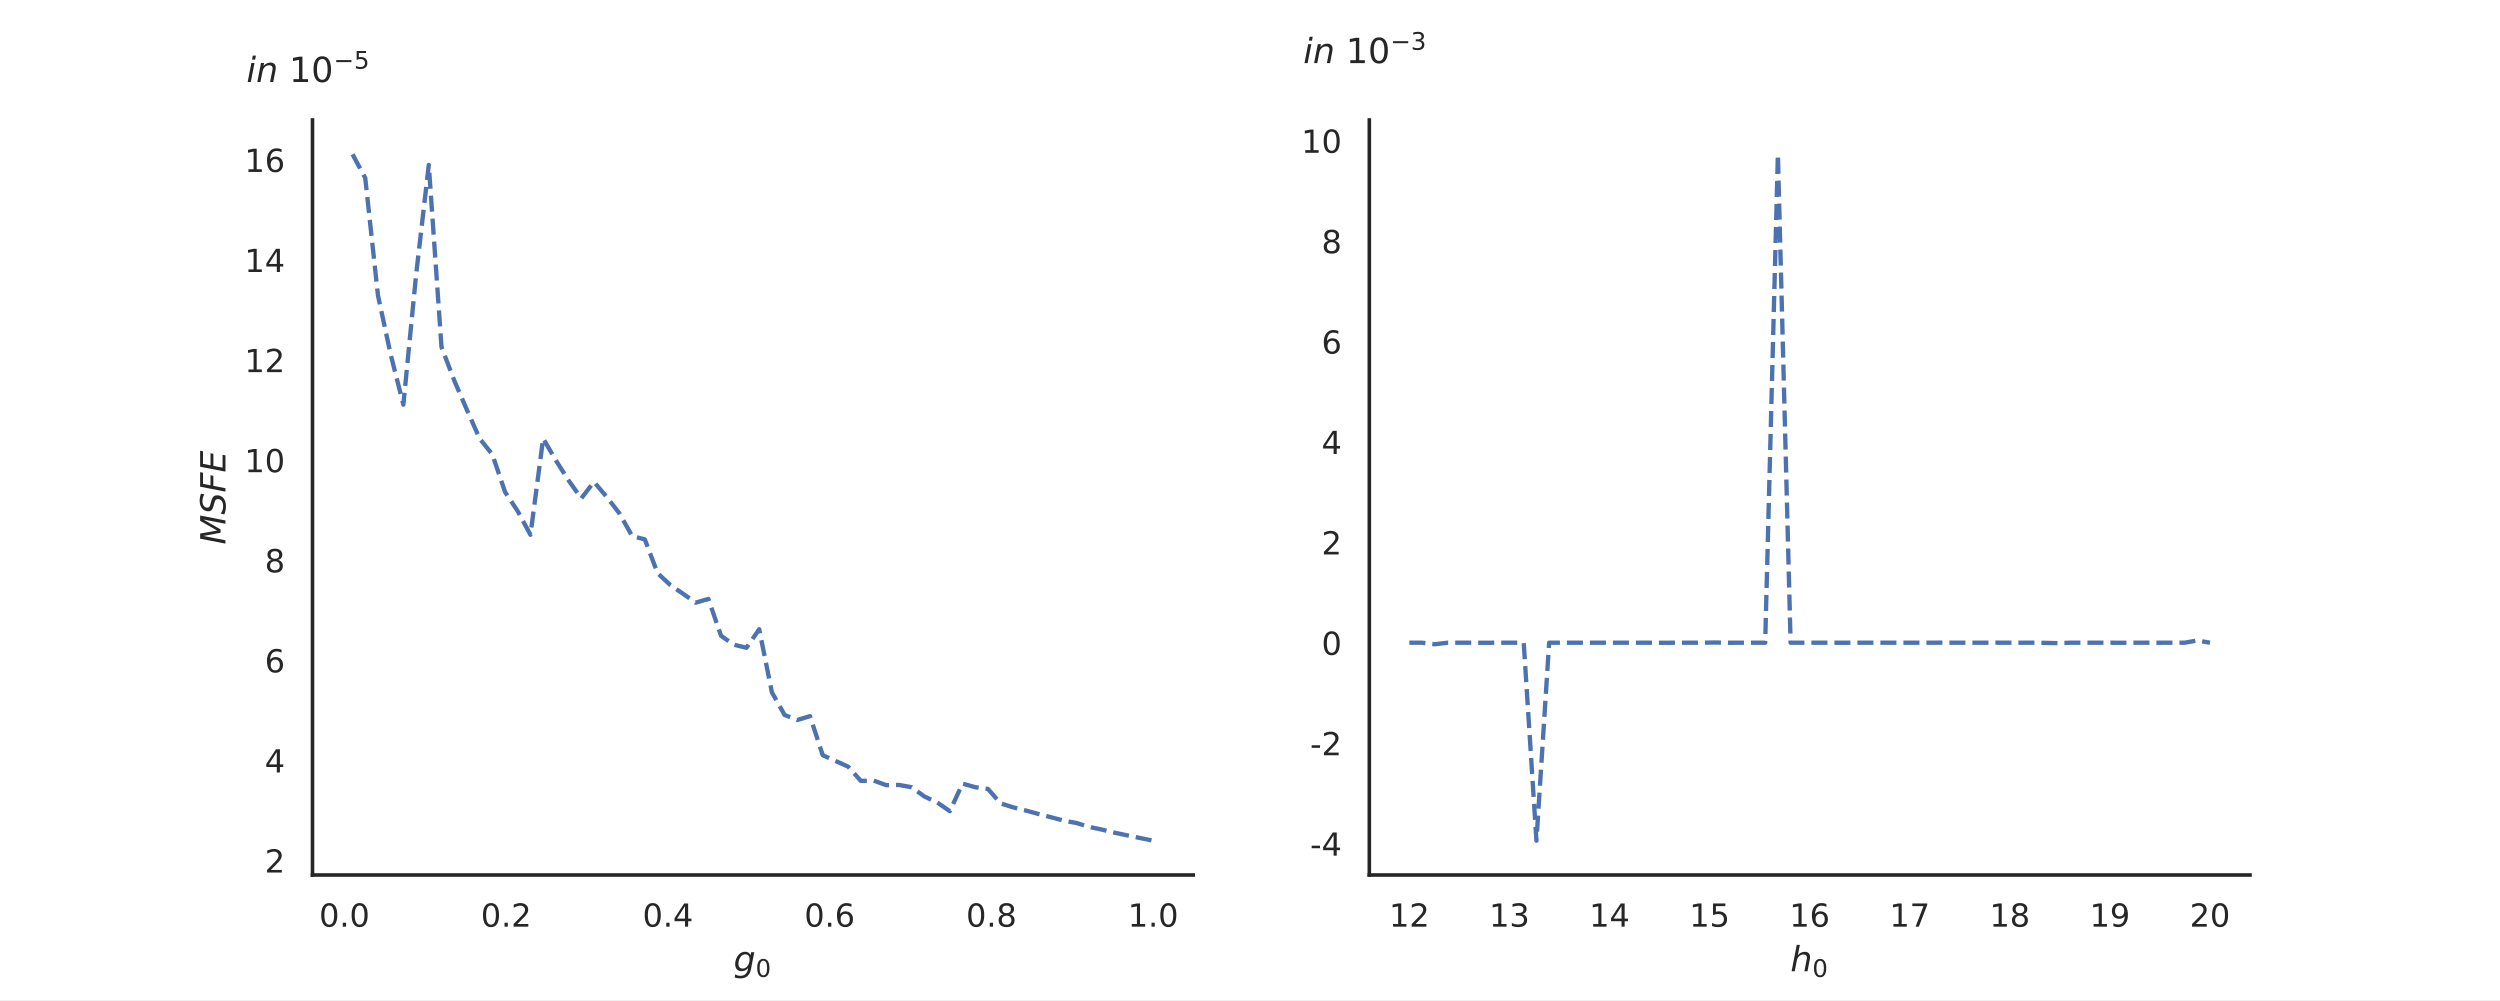
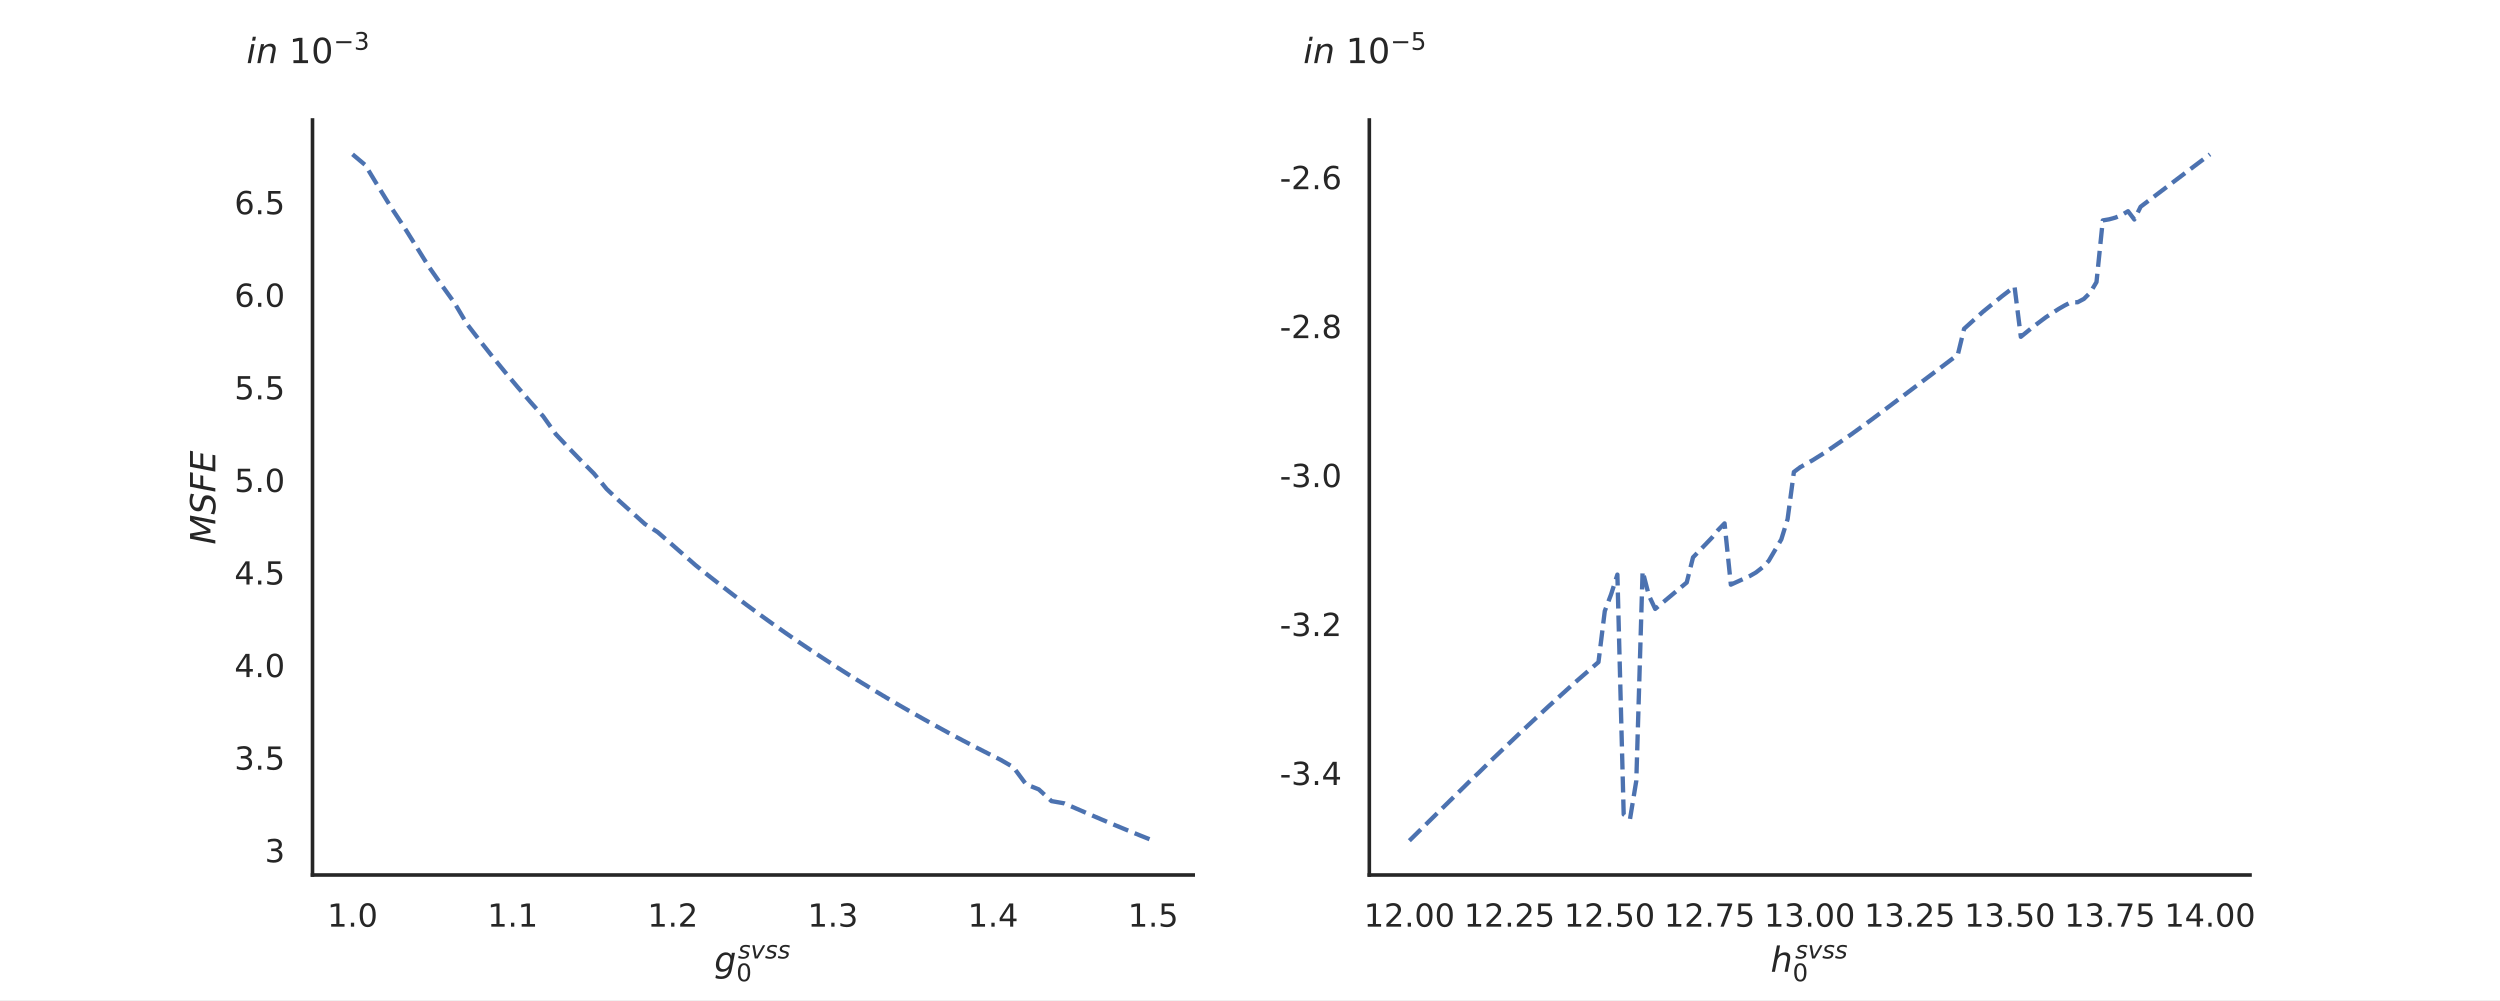
<svg xmlns="http://www.w3.org/2000/svg" xmlns:xlink="http://www.w3.org/1999/xlink" height="345.6pt" version="1.1" viewBox="0 0 864 345.6" width="864pt">
  <defs>
    <style type="text/css">
*{stroke-linecap:butt;stroke-linejoin:round;}
  </style>
  </defs>
  <g id="figure_1">
    <g id="patch_1">
      <path d="M 0 345.6  L 864 345.6  L 864 0  L 0 0  z " style="fill:#ffffff;" />
    </g>
    <g id="axes_1">
      <g id="patch_2">
        <path d="M 108 302.4  L 412.364 302.4  L 412.364 41.472  L 108 41.472  z " style="fill:#ffffff;" />
      </g>
      <g id="matplotlib.axis_1">
        <g id="xtick_1">
          <g id="text_1">
            <defs>
+               <path d="M 12.406 8.297  L 28.516 8.297  L 28.516 63.922  L 10.984 60.406  L 10.984 69.391  L 28.422 72.906  L 38.281 72.906  L 38.281 8.297  L 54.391 8.297  L 54.391 0  L 12.406 0  z " id="DejaVuSans-49" />
+               <path d="M 10.688 12.406  L 21 12.406  L 21 0  L 10.688 0  z " id="DejaVuSans-46" />
              <path d="M 31.781 66.406  Q 24.172 66.406 20.328 58.906  Q 16.5 51.422 16.5 36.375  Q 16.5 21.391 20.328 13.891  Q 24.172 6.391 31.781 6.391  Q 39.453 6.391 43.281 13.891  Q 47.125 21.391 47.125 36.375  Q 47.125 51.422 43.281 58.906  Q 39.453 66.406 31.781 66.406  z M 31.781 74.219  Q 44.047 74.219 50.516 64.516  Q 56.984 54.828 56.984 36.375  Q 56.984 17.969 50.516 8.266  Q 44.047 -1.422 31.781 -1.422  Q 19.531 -1.422 13.062 8.266  Q 6.594 17.969 6.594 36.375  Q 6.594 54.828 13.062 64.516  Q 19.531 74.219 31.781 74.219  z " id="DejaVuSans-48" />
-               <path d="M 10.688 12.406  L 21 12.406  L 21 0  L 10.688 0  z " id="DejaVuSans-46" />
-             </defs>
-             <g style="fill:#262626;" transform="translate(110.2931 320.2583)scale(0.11 -0.11)">
-               <use xlink:href="#DejaVuSans-48" />
+             </defs>
+             <g style="fill:#262626;" transform="translate(113.088 320.2583)scale(0.11 -0.11)">
+               <use xlink:href="#DejaVuSans-49" />
              <use x="63.623" xlink:href="#DejaVuSans-46" />
              <use x="95.41" xlink:href="#DejaVuSans-48" />
            </g>
          </g>
        </g>
        <g id="xtick_2">
          <g id="text_2">
-             <defs>
-               <path d="M 19.188 8.297  L 53.609 8.297  L 53.609 0  L 7.328 0  L 7.328 8.297  Q 12.938 14.109 22.625 23.891  Q 32.328 33.688 34.812 36.531  Q 39.547 41.844 41.422 45.531  Q 43.312 49.219 43.312 52.781  Q 43.312 58.594 39.234 62.25  Q 35.156 65.922 28.609 65.922  Q 23.969 65.922 18.812 64.312  Q 13.672 62.703 7.812 59.422  L 7.812 69.391  Q 13.766 71.781 18.938 73  Q 24.125 74.219 28.422 74.219  Q 39.75 74.219 46.484 68.547  Q 53.219 62.891 53.219 53.422  Q 53.219 48.922 51.531 44.891  Q 49.859 40.875 45.406 35.406  Q 44.188 33.984 37.641 27.219  Q 31.109 20.453 19.188 8.297  z " id="DejaVuSans-50" />
-             </defs>
-             <g style="fill:#262626;" transform="translate(166.1909 320.2583)scale(0.11 -0.11)">
-               <use xlink:href="#DejaVuSans-48" />
-               <use x="63.623" xlink:href="#DejaVuSans-46" />
-               <use x="95.41" xlink:href="#DejaVuSans-50" />
+             <g style="fill:#262626;" transform="translate(168.4268 320.2583)scale(0.11 -0.11)">
+               <use xlink:href="#DejaVuSans-49" />
+               <use x="63.623" xlink:href="#DejaVuSans-46" />
+               <use x="95.41" xlink:href="#DejaVuSans-49" />
            </g>
          </g>
        </g>
        <g id="xtick_3">
          <g id="text_3">
            <defs>
-               <path d="M 37.797 64.312  L 12.891 25.391  L 37.797 25.391  z M 35.203 72.906  L 47.609 72.906  L 47.609 25.391  L 58.016 25.391  L 58.016 17.188  L 47.609 17.188  L 47.609 0  L 37.797 0  L 37.797 17.188  L 4.891 17.188  L 4.891 26.703  z " id="DejaVuSans-52" />
-             </defs>
-             <g style="fill:#262626;" transform="translate(222.0887 320.2583)scale(0.11 -0.11)">
-               <use xlink:href="#DejaVuSans-48" />
-               <use x="63.623" xlink:href="#DejaVuSans-46" />
-               <use x="95.41" xlink:href="#DejaVuSans-52" />
+               <path d="M 19.188 8.297  L 53.609 8.297  L 53.609 0  L 7.328 0  L 7.328 8.297  Q 12.938 14.109 22.625 23.891  Q 32.328 33.688 34.812 36.531  Q 39.547 41.844 41.422 45.531  Q 43.312 49.219 43.312 52.781  Q 43.312 58.594 39.234 62.25  Q 35.156 65.922 28.609 65.922  Q 23.969 65.922 18.812 64.312  Q 13.672 62.703 7.812 59.422  L 7.812 69.391  Q 13.766 71.781 18.938 73  Q 24.125 74.219 28.422 74.219  Q 39.75 74.219 46.484 68.547  Q 53.219 62.891 53.219 53.422  Q 53.219 48.922 51.531 44.891  Q 49.859 40.875 45.406 35.406  Q 44.188 33.984 37.641 27.219  Q 31.109 20.453 19.188 8.297  z " id="DejaVuSans-50" />
+             </defs>
+             <g style="fill:#262626;" transform="translate(223.7657 320.2583)scale(0.11 -0.11)">
+               <use xlink:href="#DejaVuSans-49" />
+               <use x="63.623" xlink:href="#DejaVuSans-46" />
+               <use x="95.41" xlink:href="#DejaVuSans-50" />
            </g>
          </g>
        </g>
        <g id="xtick_4">
          <g id="text_4">
            <defs>
-               <path d="M 33.016 40.375  Q 26.375 40.375 22.484 35.828  Q 18.609 31.297 18.609 23.391  Q 18.609 15.531 22.484 10.953  Q 26.375 6.391 33.016 6.391  Q 39.656 6.391 43.531 10.953  Q 47.406 15.531 47.406 23.391  Q 47.406 31.297 43.531 35.828  Q 39.656 40.375 33.016 40.375  z M 52.594 71.297  L 52.594 62.312  Q 48.875 64.062 45.094 64.984  Q 41.312 65.922 37.594 65.922  Q 27.828 65.922 22.672 59.328  Q 17.531 52.734 16.797 39.406  Q 19.672 43.656 24.016 45.922  Q 28.375 48.188 33.594 48.188  Q 44.578 48.188 50.953 41.516  Q 57.328 34.859 57.328 23.391  Q 57.328 12.156 50.688 5.359  Q 44.047 -1.422 33.016 -1.422  Q 20.359 -1.422 13.672 8.266  Q 6.984 17.969 6.984 36.375  Q 6.984 53.656 15.188 63.938  Q 23.391 74.219 37.203 74.219  Q 40.922 74.219 44.703 73.484  Q 48.484 72.75 52.594 71.297  z " id="DejaVuSans-54" />
-             </defs>
-             <g style="fill:#262626;" transform="translate(277.9866 320.2583)scale(0.11 -0.11)">
-               <use xlink:href="#DejaVuSans-48" />
-               <use x="63.623" xlink:href="#DejaVuSans-46" />
-               <use x="95.41" xlink:href="#DejaVuSans-54" />
+               <path d="M 40.578 39.312  Q 47.656 37.797 51.625 33  Q 55.609 28.219 55.609 21.188  Q 55.609 10.406 48.188 4.484  Q 40.766 -1.422 27.094 -1.422  Q 22.516 -1.422 17.656 -0.516  Q 12.797 0.391 7.625 2.203  L 7.625 11.719  Q 11.719 9.328 16.594 8.109  Q 21.484 6.891 26.812 6.891  Q 36.078 6.891 40.938 10.547  Q 45.797 14.203 45.797 21.188  Q 45.797 27.641 41.281 31.266  Q 36.766 34.906 28.719 34.906  L 20.219 34.906  L 20.219 43.016  L 29.109 43.016  Q 36.375 43.016 40.234 45.922  Q 44.094 48.828 44.094 54.297  Q 44.094 59.906 40.109 62.906  Q 36.141 65.922 28.719 65.922  Q 24.656 65.922 20.016 65.031  Q 15.375 64.156 9.812 62.312  L 9.812 71.094  Q 15.438 72.656 20.344 73.438  Q 25.25 74.219 29.594 74.219  Q 40.828 74.219 47.359 69.109  Q 53.906 64.016 53.906 55.328  Q 53.906 49.266 50.438 45.094  Q 46.969 40.922 40.578 39.312  z " id="DejaVuSans-51" />
+             </defs>
+             <g style="fill:#262626;" transform="translate(279.1045 320.2583)scale(0.11 -0.11)">
+               <use xlink:href="#DejaVuSans-49" />
+               <use x="63.623" xlink:href="#DejaVuSans-46" />
+               <use x="95.41" xlink:href="#DejaVuSans-51" />
            </g>
          </g>
        </g>
        <g id="xtick_5">
          <g id="text_5">
            <defs>
-               <path d="M 31.781 34.625  Q 24.75 34.625 20.719 30.859  Q 16.703 27.094 16.703 20.516  Q 16.703 13.922 20.719 10.156  Q 24.75 6.391 31.781 6.391  Q 38.812 6.391 42.859 10.172  Q 46.922 13.969 46.922 20.516  Q 46.922 27.094 42.891 30.859  Q 38.875 34.625 31.781 34.625  z M 21.922 38.812  Q 15.578 40.375 12.031 44.719  Q 8.5 49.078 8.5 55.328  Q 8.5 64.062 14.719 69.141  Q 20.953 74.219 31.781 74.219  Q 42.672 74.219 48.875 69.141  Q 55.078 64.062 55.078 55.328  Q 55.078 49.078 51.531 44.719  Q 48 40.375 41.703 38.812  Q 48.828 37.156 52.797 32.312  Q 56.781 27.484 56.781 20.516  Q 56.781 9.906 50.312 4.234  Q 43.844 -1.422 31.781 -1.422  Q 19.734 -1.422 13.25 4.234  Q 6.781 9.906 6.781 20.516  Q 6.781 27.484 10.781 32.312  Q 14.797 37.156 21.922 38.812  z M 18.312 54.391  Q 18.312 48.734 21.844 45.562  Q 25.391 42.391 31.781 42.391  Q 38.141 42.391 41.719 45.562  Q 45.312 48.734 45.312 54.391  Q 45.312 60.062 41.719 63.234  Q 38.141 66.406 31.781 66.406  Q 25.391 66.406 21.844 63.234  Q 18.312 60.062 18.312 54.391  z " id="DejaVuSans-56" />
-             </defs>
-             <g style="fill:#262626;" transform="translate(333.8844 320.2583)scale(0.11 -0.11)">
-               <use xlink:href="#DejaVuSans-48" />
-               <use x="63.623" xlink:href="#DejaVuSans-46" />
-               <use x="95.41" xlink:href="#DejaVuSans-56" />
+               <path d="M 37.797 64.312  L 12.891 25.391  L 37.797 25.391  z M 35.203 72.906  L 47.609 72.906  L 47.609 25.391  L 58.016 25.391  L 58.016 17.188  L 47.609 17.188  L 47.609 0  L 37.797 0  L 37.797 17.188  L 4.891 17.188  L 4.891 26.703  z " id="DejaVuSans-52" />
+             </defs>
+             <g style="fill:#262626;" transform="translate(334.4434 320.2583)scale(0.11 -0.11)">
+               <use xlink:href="#DejaVuSans-49" />
+               <use x="63.623" xlink:href="#DejaVuSans-46" />
+               <use x="95.41" xlink:href="#DejaVuSans-52" />
            </g>
          </g>
        </g>
        <g id="xtick_6">
          <g id="text_6">
            <defs>
-               <path d="M 12.406 8.297  L 28.516 8.297  L 28.516 63.922  L 10.984 60.406  L 10.984 69.391  L 28.422 72.906  L 38.281 72.906  L 38.281 8.297  L 54.391 8.297  L 54.391 0  L 12.406 0  z " id="DejaVuSans-49" />
+               <path d="M 10.797 72.906  L 49.516 72.906  L 49.516 64.594  L 19.828 64.594  L 19.828 46.734  Q 21.969 47.469 24.109 47.828  Q 26.266 48.188 28.422 48.188  Q 40.625 48.188 47.75 41.5  Q 54.891 34.812 54.891 23.391  Q 54.891 11.625 47.562 5.094  Q 40.234 -1.422 26.906 -1.422  Q 22.312 -1.422 17.547 -0.641  Q 12.797 0.141 7.719 1.703  L 7.719 11.625  Q 12.109 9.234 16.797 8.062  Q 21.484 6.891 26.703 6.891  Q 35.156 6.891 40.078 11.328  Q 45.016 15.766 45.016 23.391  Q 45.016 31 40.078 35.438  Q 35.156 39.891 26.703 39.891  Q 22.75 39.891 18.812 39.016  Q 14.891 38.141 10.797 36.281  z " id="DejaVuSans-53" />
            </defs>
            <g style="fill:#262626;" transform="translate(389.7822 320.2583)scale(0.11 -0.11)">
              <use xlink:href="#DejaVuSans-49" />
              <use x="63.623" xlink:href="#DejaVuSans-46" />
-               <use x="95.41" xlink:href="#DejaVuSans-48" />
+               <use x="95.41" xlink:href="#DejaVuSans-53" />
            </g>
          </g>
        </g>
        <g id="text_7">
          <defs>
            <path d="M 59.625 54.688  L 50.297 6.781  Q 47.609 -7.125 40.016 -13.953  Q 32.422 -20.797 19.578 -20.797  Q 14.844 -20.797 10.781 -20.094  Q 6.734 -19.391 3.219 -17.922  L 4.891 -9.188  Q 8.203 -11.328 11.906 -12.344  Q 15.625 -13.375 19.828 -13.375  Q 28.375 -13.375 33.859 -8.703  Q 39.359 -4.047 41.109 4.688  L 41.891 8.797  Q 38.141 4.5 33.156 2.25  Q 28.172 0 22.406 0  Q 14.109 0 9.344 5.484  Q 4.594 10.984 4.594 20.609  Q 4.594 28.172 7.469 35.422  Q 10.359 42.672 15.578 48.297  Q 19.047 52 23.656 54  Q 28.266 56 33.297 56  Q 38.812 56 42.906 53.438  Q 47.016 50.875 49.031 46.188  L 50.594 54.688  z M 46.094 34.625  Q 46.094 41.266 42.969 44.875  Q 39.844 48.484 34.078 48.484  Q 30.516 48.484 27.297 47.062  Q 24.078 45.656 21.781 43.109  Q 18.062 38.922 15.984 33.234  Q 13.922 27.547 13.922 21.484  Q 13.922 14.75 17.062 11.125  Q 20.219 7.516 26.125 7.516  Q 34.672 7.516 40.375 15.25  Q 46.094 23 46.094 34.625  z " id="DejaVuSans-Oblique-103" />
+             <path d="M 50 53.078  L 48.297 44.578  Q 44.734 46.531 40.766 47.5  Q 36.812 48.484 32.625 48.484  Q 25.531 48.484 21.453 46.062  Q 17.391 43.656 17.391 39.5  Q 17.391 34.672 26.859 32.078  Q 27.594 31.891 27.938 31.781  L 30.812 30.906  Q 39.797 28.422 42.797 25.688  Q 45.797 22.953 45.797 18.219  Q 45.797 9.516 38.891 4.047  Q 31.984 -1.422 20.797 -1.422  Q 16.453 -1.422 11.672 -0.578  Q 6.891 0.25 1.125 2  L 2.875 11.281  Q 7.812 8.734 12.594 7.422  Q 17.391 6.109 21.781 6.109  Q 28.375 6.109 32.5 8.938  Q 36.625 11.766 36.625 16.109  Q 36.625 20.797 25.781 23.688  L 24.859 23.922  L 21.781 24.703  Q 14.938 26.516 11.766 29.469  Q 8.594 32.422 8.594 37.016  Q 8.594 45.75 15.156 50.875  Q 21.734 56 33.016 56  Q 37.453 56 41.672 55.266  Q 45.906 54.547 50 53.078  z " id="DejaVuSans-Oblique-115" />
+             <path d="M 7.172 54.688  L 16.703 54.688  L 24.703 8.203  L 50.875 54.688  L 60.406 54.688  L 29.297 0  L 17.188 0  z " id="DejaVuSans-Oblique-118" />
          </defs>
-           <g style="fill:#262626;" transform="translate(253.5218 335.6397)scale(0.12 -0.12)">
-             <use xlink:href="#DejaVuSans-Oblique-103" />
-             <use transform="translate(63.47656 -16.40625)scale(0.7)" xlink:href="#DejaVuSans-48" />
+           <g style="fill:#262626;" transform="translate(246.8618 335.9059)scale(0.12 -0.12)">
+             <use transform="translate(0 0.51875)" xlink:href="#DejaVuSans-Oblique-103" />
+             <use transform="translate(68.12646 38.8)scale(0.7)" xlink:href="#DejaVuSans-Oblique-115" />
+             <use transform="translate(104.5962 38.8)scale(0.7)" xlink:href="#DejaVuSans-Oblique-118" />
+             <use transform="translate(146.022 38.8)scale(0.7)" xlink:href="#DejaVuSans-Oblique-115" />
+             <use transform="translate(182.4917 38.8)scale(0.7)" xlink:href="#DejaVuSans-Oblique-115" />
+             <use transform="translate(63.47656 -26.825)scale(0.7)" xlink:href="#DejaVuSans-48" />
          </g>
        </g>
      </g>
      <g id="matplotlib.axis_2">
        <g id="ytick_1">
          <g id="text_8">
-             <g style="fill:#262626;" transform="translate(91.50125 301.5595)scale(0.11 -0.11)">
-               <use xlink:href="#DejaVuSans-50" />
+             <g style="fill:#262626;" transform="translate(91.50125 297.9898)scale(0.11 -0.11)">
+               <use xlink:href="#DejaVuSans-51" />
            </g>
          </g>
        </g>
        <g id="ytick_2">
          <g id="text_9">
-             <g style="fill:#262626;" transform="translate(91.50125 266.9677)scale(0.11 -0.11)">
-               <use xlink:href="#DejaVuSans-52" />
+             <g style="fill:#262626;" transform="translate(81.00656 265.996)scale(0.11 -0.11)">
+               <use xlink:href="#DejaVuSans-51" />
+               <use x="63.623" xlink:href="#DejaVuSans-46" />
+               <use x="95.41" xlink:href="#DejaVuSans-53" />
            </g>
          </g>
        </g>
        <g id="ytick_3">
          <g id="text_10">
-             <g style="fill:#262626;" transform="translate(91.50125 232.3759)scale(0.11 -0.11)">
-               <use xlink:href="#DejaVuSans-54" />
+             <g style="fill:#262626;" transform="translate(81.00656 234.0022)scale(0.11 -0.11)">
+               <use xlink:href="#DejaVuSans-52" />
+               <use x="63.623" xlink:href="#DejaVuSans-46" />
+               <use x="95.41" xlink:href="#DejaVuSans-48" />
            </g>
          </g>
        </g>
        <g id="ytick_4">
          <g id="text_11">
-             <g style="fill:#262626;" transform="translate(91.50125 197.7841)scale(0.11 -0.11)">
-               <use xlink:href="#DejaVuSans-56" />
+             <g style="fill:#262626;" transform="translate(81.00656 202.0083)scale(0.11 -0.11)">
+               <use xlink:href="#DejaVuSans-52" />
+               <use x="63.623" xlink:href="#DejaVuSans-46" />
+               <use x="95.41" xlink:href="#DejaVuSans-53" />
            </g>
          </g>
        </g>
        <g id="ytick_5">
          <g id="text_12">
-             <g style="fill:#262626;" transform="translate(84.5025 163.1923)scale(0.11 -0.11)">
-               <use xlink:href="#DejaVuSans-49" />
-               <use x="63.623" xlink:href="#DejaVuSans-48" />
+             <g style="fill:#262626;" transform="translate(81.00656 170.0145)scale(0.11 -0.11)">
+               <use xlink:href="#DejaVuSans-53" />
+               <use x="63.623" xlink:href="#DejaVuSans-46" />
+               <use x="95.41" xlink:href="#DejaVuSans-48" />
            </g>
          </g>
        </g>
        <g id="ytick_6">
          <g id="text_13">
-             <g style="fill:#262626;" transform="translate(84.5025 128.6005)scale(0.11 -0.11)">
-               <use xlink:href="#DejaVuSans-49" />
-               <use x="63.623" xlink:href="#DejaVuSans-50" />
+             <g style="fill:#262626;" transform="translate(81.00656 138.0206)scale(0.11 -0.11)">
+               <use xlink:href="#DejaVuSans-53" />
+               <use x="63.623" xlink:href="#DejaVuSans-46" />
+               <use x="95.41" xlink:href="#DejaVuSans-53" />
            </g>
          </g>
        </g>
        <g id="ytick_7">
          <g id="text_14">
-             <g style="fill:#262626;" transform="translate(84.5025 94.00872)scale(0.11 -0.11)">
-               <use xlink:href="#DejaVuSans-49" />
-               <use x="63.623" xlink:href="#DejaVuSans-52" />
+             <defs>
+               <path d="M 33.016 40.375  Q 26.375 40.375 22.484 35.828  Q 18.609 31.297 18.609 23.391  Q 18.609 15.531 22.484 10.953  Q 26.375 6.391 33.016 6.391  Q 39.656 6.391 43.531 10.953  Q 47.406 15.531 47.406 23.391  Q 47.406 31.297 43.531 35.828  Q 39.656 40.375 33.016 40.375  z M 52.594 71.297  L 52.594 62.312  Q 48.875 64.062 45.094 64.984  Q 41.312 65.922 37.594 65.922  Q 27.828 65.922 22.672 59.328  Q 17.531 52.734 16.797 39.406  Q 19.672 43.656 24.016 45.922  Q 28.375 48.188 33.594 48.188  Q 44.578 48.188 50.953 41.516  Q 57.328 34.859 57.328 23.391  Q 57.328 12.156 50.688 5.359  Q 44.047 -1.422 33.016 -1.422  Q 20.359 -1.422 13.672 8.266  Q 6.984 17.969 6.984 36.375  Q 6.984 53.656 15.188 63.938  Q 23.391 74.219 37.203 74.219  Q 40.922 74.219 44.703 73.484  Q 48.484 72.75 52.594 71.297  z " id="DejaVuSans-54" />
+             </defs>
+             <g style="fill:#262626;" transform="translate(81.00656 106.0268)scale(0.11 -0.11)">
+               <use xlink:href="#DejaVuSans-54" />
+               <use x="63.623" xlink:href="#DejaVuSans-46" />
+               <use x="95.41" xlink:href="#DejaVuSans-48" />
            </g>
          </g>
        </g>
        <g id="ytick_8">
          <g id="text_15">
-             <g style="fill:#262626;" transform="translate(84.5025 59.41692)scale(0.11 -0.11)">
-               <use xlink:href="#DejaVuSans-49" />
-               <use x="63.623" xlink:href="#DejaVuSans-54" />
+             <g style="fill:#262626;" transform="translate(81.00656 74.03297)scale(0.11 -0.11)">
+               <use xlink:href="#DejaVuSans-54" />
+               <use x="63.623" xlink:href="#DejaVuSans-46" />
+               <use x="95.41" xlink:href="#DejaVuSans-53" />
            </g>
          </g>
        </g>
        <g id="text_16">
          <defs>
            <path d="M 16.891 72.906  L 31.688 72.906  L 40.188 23.781  L 68.406 72.906  L 83.594 72.906  L 69.391 0  L 59.812 0  L 72.219 63.922  L 43.609 14.016  L 33.984 14.016  L 24.703 64.109  L 12.312 0  L 2.688 0  z " id="DejaVuSans-Oblique-77" />
            <path d="M 60.297 70.516  L 58.406 60.891  Q 53.469 63.531 48.609 64.875  Q 43.75 66.219 39.203 66.219  Q 30.375 66.219 25.141 62.359  Q 19.922 58.5 19.922 52.094  Q 19.922 48.578 21.844 46.703  Q 23.781 44.828 31.781 42.672  L 37.703 41.219  Q 47.703 38.625 51.609 34.641  Q 55.516 30.672 55.516 23.484  Q 55.516 12.453 46.844 5.516  Q 38.188 -1.422 24.031 -1.422  Q 18.219 -1.422 12.359 -0.266  Q 6.5 0.875 0.594 3.219  L 2.594 13.375  Q 8.016 10.016 13.453 8.297  Q 18.891 6.594 24.312 6.594  Q 33.547 6.594 39.109 10.688  Q 44.672 14.797 44.672 21.391  Q 44.672 25.781 42.453 28.047  Q 40.234 30.328 32.906 32.172  L 27 33.688  Q 16.891 36.328 13.203 39.766  Q 9.516 43.219 9.516 49.422  Q 9.516 60.297 17.891 67.25  Q 26.266 74.219 39.703 74.219  Q 44.922 74.219 50.047 73.281  Q 55.172 72.359 60.297 70.516  z " id="DejaVuSans-Oblique-83" />
            <path d="M 16.891 72.906  L 58.688 72.906  L 57.078 64.594  L 25.094 64.594  L 20.906 43.109  L 49.812 43.109  L 48.188 34.812  L 19.281 34.812  L 12.5 0  L 2.688 0  z " id="DejaVuSans-Oblique-70" />
            <path d="M 16.891 72.906  L 62.984 72.906  L 61.375 64.594  L 25.094 64.594  L 20.906 43.016  L 55.719 43.016  L 54.109 34.719  L 19.281 34.719  L 14.203 8.297  L 51.312 8.297  L 49.703 0  L 2.688 0  z " id="DejaVuSans-Oblique-69" />
          </defs>
-           <g style="fill:#262626;" transform="translate(78.00687 188.196)rotate(-90)scale(0.12 -0.12)">
+           <g style="fill:#262626;" transform="translate(74.51094 188.196)rotate(-90)scale(0.12 -0.12)">
            <use transform="translate(0 0.78125)" xlink:href="#DejaVuSans-Oblique-77" />
            <use transform="translate(86.2793 0.78125)" xlink:href="#DejaVuSans-Oblique-83" />
            <use transform="translate(149.7559 0.78125)" xlink:href="#DejaVuSans-Oblique-70" />
            <use transform="translate(207.2754 0.78125)" xlink:href="#DejaVuSans-Oblique-69" />
          </g>
        </g>
      </g>
      <g id="line2d_1">
-         <path clip-path="url(#pd6ba3ce12e)" d="M 121.835 53.332  L 126.227 61.498  L 130.619 102.088  L 135.011 122.484  L 139.403 139.855  L 143.795 95.058  L 148.187 57.003  L 152.579 119.921  L 156.97 131.465  L 161.362 141.644  L 165.754 151.568  L 170.146 157.037  L 174.538 170.004  L 178.93 176.683  L 183.322 184.821  L 187.714 151.526  L 192.106 159.111  L 196.498 166.022  L 200.89 172.22  L 205.282 166.54  L 209.674 171.748  L 214.066 177.415  L 218.458 185.251  L 222.85 186.427  L 227.242 198.072  L 231.634 202.164  L 236.026 205.18  L 240.418 208.279  L 244.81 206.993  L 249.202 219.735  L 253.594 222.802  L 257.986 223.873  L 262.378 217.47  L 266.77 239.271  L 271.162 247.102  L 275.554 248.828  L 279.946 247.505  L 284.338 261.003  L 288.73 262.985  L 293.122 264.949  L 297.514 269.878  L 301.906 269.759  L 306.298 271.357  L 310.689 271.274  L 315.081 272.071  L 319.473 275.266  L 323.865 277.312  L 328.257 280.333  L 332.649 270.817  L 337.041 272.057  L 341.433 272.643  L 345.825 277.673  L 350.217 279.033  L 354.609 280.136  L 359.001 281.344  L 363.393 282.488  L 367.785 283.637  L 372.177 284.479  L 376.569 285.821  L 380.961 286.741  L 385.353 287.821  L 389.745 288.736  L 394.137 289.652  L 398.529 290.54  " style="fill:none;stroke:#4c72b0;stroke-dasharray:5.55,2.4;stroke-dashoffset:0;stroke-width:1.5;" />
+         <path clip-path="url(#p0b333f06b6)" d="M 121.835 53.332  L 126.227 57.034  L 130.619 64.298  L 135.011 71.431  L 139.403 78.063  L 143.795 85.086  L 148.187 92.152  L 152.579 98.436  L 156.97 104.537  L 161.362 111.943  L 165.754 117.654  L 170.146 123.197  L 174.538 128.586  L 178.93 133.818  L 183.322 138.927  L 187.714 143.864  L 192.106 150.061  L 196.498 154.742  L 200.89 159.279  L 205.282 163.685  L 209.674 169.022  L 214.066 173.167  L 218.458 177.12  L 222.85 181.075  L 227.242 183.866  L 231.634 187.67  L 236.026 191.516  L 240.418 195.361  L 244.81 198.889  L 249.202 202.327  L 253.594 205.72  L 257.986 209.024  L 262.378 212.256  L 266.77 215.419  L 271.162 218.514  L 275.554 221.555  L 279.946 224.511  L 284.338 227.419  L 288.73 230.266  L 293.122 233.056  L 297.514 235.789  L 301.906 238.469  L 306.298 241.096  L 310.689 243.672  L 315.081 246.197  L 319.473 248.673  L 323.865 251.102  L 328.257 253.518  L 332.649 255.854  L 337.041 258.146  L 341.433 260.394  L 345.825 262.6  L 350.217 265.147  L 354.609 271.06  L 359.001 272.815  L 363.393 276.86  L 367.785 277.632  L 372.177 279.536  L 376.569 281.445  L 380.961 283.324  L 385.353 285.172  L 389.745 286.99  L 394.137 288.779  L 398.529 290.54  " style="fill:none;stroke:#4c72b0;stroke-dasharray:5.55,2.4;stroke-dashoffset:0;stroke-width:1.5;" />
      </g>
      <g id="patch_3">
        <path d="M 108 302.4  L 108 41.472  " style="fill:none;stroke:#262626;stroke-linecap:square;stroke-linejoin:miter;stroke-width:1.25;" />
      </g>
      <g id="patch_4">
        <path d="M 108 302.4  L 412.364 302.4  " style="fill:none;stroke:#262626;stroke-linecap:square;stroke-linejoin:miter;stroke-width:1.25;" />
      </g>
      <g id="text_17">
        <defs>
          <path d="M 18.312 75.984  L 27.297 75.984  L 25.094 64.594  L 16.109 64.594  z M 14.203 54.688  L 23.188 54.688  L 12.5 0  L 3.516 0  z " id="DejaVuSans-Oblique-105" />
          <path d="M 55.719 33.016  L 49.312 0  L 40.281 0  L 46.688 32.672  Q 47.125 34.969 47.359 36.719  Q 47.609 38.484 47.609 39.5  Q 47.609 43.609 45.016 45.891  Q 42.438 48.188 37.797 48.188  Q 30.562 48.188 25.344 43.375  Q 20.125 38.578 18.5 30.328  L 12.5 0  L 3.516 0  L 14.109 54.688  L 23.094 54.688  L 21.297 46.094  Q 25.047 50.828 30.312 53.406  Q 35.594 56 41.406 56  Q 48.641 56 52.609 52.094  Q 56.594 48.188 56.594 41.109  Q 56.594 39.359 56.375 37.359  Q 56.156 35.359 55.719 33.016  z " id="DejaVuSans-Oblique-110" />
          <path id="DejaVuSans-32" />
          <path d="M 10.594 35.5  L 73.188 35.5  L 73.188 27.203  L 10.594 27.203  z " id="DejaVuSans-8722" />
-           <path d="M 10.797 72.906  L 49.516 72.906  L 49.516 64.594  L 19.828 64.594  L 19.828 46.734  Q 21.969 47.469 24.109 47.828  Q 26.266 48.188 28.422 48.188  Q 40.625 48.188 47.75 41.5  Q 54.891 34.812 54.891 23.391  Q 54.891 11.625 47.562 5.094  Q 40.234 -1.422 26.906 -1.422  Q 22.312 -1.422 17.547 -0.641  Q 12.797 0.141 7.719 1.703  L 7.719 11.625  Q 12.109 9.234 16.797 8.062  Q 21.484 6.891 26.703 6.891  Q 35.156 6.891 40.078 11.328  Q 45.016 15.766 45.016 23.391  Q 45.016 31 40.078 35.438  Q 35.156 39.891 26.703 39.891  Q 22.75 39.891 18.812 39.016  Q 14.891 38.141 10.797 36.281  z " id="DejaVuSans-53" />
        </defs>
-         <g style="fill:#262626;" transform="translate(85.17273 28.4256)scale(0.12 -0.12)">
+         <g style="fill:#262626;" transform="translate(85.17273 21.9024)scale(0.12 -0.12)">
+           <use transform="translate(0 0.765625)" xlink:href="#DejaVuSans-Oblique-105" />
+           <use transform="translate(27.7832 0.765625)" xlink:href="#DejaVuSans-Oblique-110" />
+           <use transform="translate(91.16211 0.765625)" xlink:href="#DejaVuSans-32" />
+           <use transform="translate(122.9492 0.765625)" xlink:href="#DejaVuSans-49" />
+           <use transform="translate(186.5723 0.765625)" xlink:href="#DejaVuSans-48" />
+           <use transform="translate(251.1523 39.04688)scale(0.7)" xlink:href="#DejaVuSans-8722" />
+           <use transform="translate(309.8047 39.04688)scale(0.7)" xlink:href="#DejaVuSans-51" />
+         </g>
+       </g>
+     </g>
+     <g id="axes_2">
+       <g id="patch_5">
+         <path d="M 473.236 302.4  L 777.6 302.4  L 777.6 41.472  L 473.236 41.472  z " style="fill:#ffffff;" />
+       </g>
+       <g id="matplotlib.axis_3">
+         <g id="xtick_7">
+           <g id="text_18">
+             <g style="fill:#262626;" transform="translate(471.3256 320.2583)scale(0.11 -0.11)">
+               <use xlink:href="#DejaVuSans-49" />
+               <use x="63.623" xlink:href="#DejaVuSans-50" />
+               <use x="127.246" xlink:href="#DejaVuSans-46" />
+               <use x="159.033" xlink:href="#DejaVuSans-48" />
+               <use x="222.656" xlink:href="#DejaVuSans-48" />
+             </g>
+           </g>
+         </g>
+         <g id="xtick_8">
+           <g id="text_19">
+             <g style="fill:#262626;" transform="translate(505.9124 320.2583)scale(0.11 -0.11)">
+               <use xlink:href="#DejaVuSans-49" />
+               <use x="63.623" xlink:href="#DejaVuSans-50" />
+               <use x="127.246" xlink:href="#DejaVuSans-46" />
+               <use x="159.033" xlink:href="#DejaVuSans-50" />
+               <use x="222.656" xlink:href="#DejaVuSans-53" />
+             </g>
+           </g>
+         </g>
+         <g id="xtick_9">
+           <g id="text_20">
+             <g style="fill:#262626;" transform="translate(540.4992 320.2583)scale(0.11 -0.11)">
+               <use xlink:href="#DejaVuSans-49" />
+               <use x="63.623" xlink:href="#DejaVuSans-50" />
+               <use x="127.246" xlink:href="#DejaVuSans-46" />
+               <use x="159.033" xlink:href="#DejaVuSans-53" />
+               <use x="222.656" xlink:href="#DejaVuSans-48" />
+             </g>
+           </g>
+         </g>
+         <g id="xtick_10">
+           <g id="text_21">
+             <defs>
+               <path d="M 8.203 72.906  L 55.078 72.906  L 55.078 68.703  L 28.609 0  L 18.312 0  L 43.219 64.594  L 8.203 64.594  z " id="DejaVuSans-55" />
+             </defs>
+             <g style="fill:#262626;" transform="translate(575.0859 320.2583)scale(0.11 -0.11)">
+               <use xlink:href="#DejaVuSans-49" />
+               <use x="63.623" xlink:href="#DejaVuSans-50" />
+               <use x="127.246" xlink:href="#DejaVuSans-46" />
+               <use x="159.033" xlink:href="#DejaVuSans-55" />
+               <use x="222.656" xlink:href="#DejaVuSans-53" />
+             </g>
+           </g>
+         </g>
+         <g id="xtick_11">
+           <g id="text_22">
+             <g style="fill:#262626;" transform="translate(609.6727 320.2583)scale(0.11 -0.11)">
+               <use xlink:href="#DejaVuSans-49" />
+               <use x="63.623" xlink:href="#DejaVuSans-51" />
+               <use x="127.246" xlink:href="#DejaVuSans-46" />
+               <use x="159.033" xlink:href="#DejaVuSans-48" />
+               <use x="222.656" xlink:href="#DejaVuSans-48" />
+             </g>
+           </g>
+         </g>
+         <g id="xtick_12">
+           <g id="text_23">
+             <g style="fill:#262626;" transform="translate(644.2595 320.2583)scale(0.11 -0.11)">
+               <use xlink:href="#DejaVuSans-49" />
+               <use x="63.623" xlink:href="#DejaVuSans-51" />
+               <use x="127.246" xlink:href="#DejaVuSans-46" />
+               <use x="159.033" xlink:href="#DejaVuSans-50" />
+               <use x="222.656" xlink:href="#DejaVuSans-53" />
+             </g>
+           </g>
+         </g>
+         <g id="xtick_13">
+           <g id="text_24">
+             <g style="fill:#262626;" transform="translate(678.8463 320.2583)scale(0.11 -0.11)">
+               <use xlink:href="#DejaVuSans-49" />
+               <use x="63.623" xlink:href="#DejaVuSans-51" />
+               <use x="127.246" xlink:href="#DejaVuSans-46" />
+               <use x="159.033" xlink:href="#DejaVuSans-53" />
+               <use x="222.656" xlink:href="#DejaVuSans-48" />
+             </g>
+           </g>
+         </g>
+         <g id="xtick_14">
+           <g id="text_25">
+             <g style="fill:#262626;" transform="translate(713.433 320.2583)scale(0.11 -0.11)">
+               <use xlink:href="#DejaVuSans-49" />
+               <use x="63.623" xlink:href="#DejaVuSans-51" />
+               <use x="127.246" xlink:href="#DejaVuSans-46" />
+               <use x="159.033" xlink:href="#DejaVuSans-55" />
+               <use x="222.656" xlink:href="#DejaVuSans-53" />
+             </g>
+           </g>
+         </g>
+         <g id="xtick_15">
+           <g id="text_26">
+             <g style="fill:#262626;" transform="translate(748.0198 320.2583)scale(0.11 -0.11)">
+               <use xlink:href="#DejaVuSans-49" />
+               <use x="63.623" xlink:href="#DejaVuSans-52" />
+               <use x="127.246" xlink:href="#DejaVuSans-46" />
+               <use x="159.033" xlink:href="#DejaVuSans-48" />
+               <use x="222.656" xlink:href="#DejaVuSans-48" />
+             </g>
+           </g>
+         </g>
+         <g id="text_27">
+           <defs>
+             <path d="M 55.719 33.016  L 49.312 0  L 40.281 0  L 46.688 32.672  Q 47.125 34.969 47.359 36.719  Q 47.609 38.484 47.609 39.5  Q 47.609 43.609 45.016 45.891  Q 42.438 48.188 37.797 48.188  Q 30.562 48.188 25.266 43.297  Q 19.969 38.422 18.406 30.328  L 12.5 0  L 3.516 0  L 18.312 75.984  L 27.297 75.984  L 21.484 46.094  Q 24.906 50.688 30.219 53.344  Q 35.547 56 41.406 56  Q 48.641 56 52.609 52.094  Q 56.594 48.188 56.594 41.109  Q 56.594 39.359 56.375 37.359  Q 56.156 35.359 55.719 33.016  z " id="DejaVuSans-Oblique-104" />
+           </defs>
+           <g style="fill:#262626;" transform="translate(611.9182 335.9059)scale(0.12 -0.12)">
+             <use transform="translate(0 0.51875)" xlink:href="#DejaVuSans-Oblique-104" />
+             <use transform="translate(70.82662 38.8)scale(0.7)" xlink:href="#DejaVuSans-Oblique-115" />
+             <use transform="translate(107.2963 38.8)scale(0.7)" xlink:href="#DejaVuSans-Oblique-118" />
+             <use transform="translate(148.7221 38.8)scale(0.7)" xlink:href="#DejaVuSans-Oblique-115" />
+             <use transform="translate(185.1918 38.8)scale(0.7)" xlink:href="#DejaVuSans-Oblique-115" />
+             <use transform="translate(63.37891 -26.825)scale(0.7)" xlink:href="#DejaVuSans-48" />
+           </g>
+         </g>
+       </g>
+       <g id="matplotlib.axis_4">
+         <g id="ytick_9">
+           <g id="text_28">
+             <defs>
+               <path d="M 4.891 31.391  L 31.203 31.391  L 31.203 23.391  L 4.891 23.391  z " id="DejaVuSans-45" />
+             </defs>
+             <g style="fill:#262626;" transform="translate(442.2743 271.2956)scale(0.11 -0.11)">
+               <use xlink:href="#DejaVuSans-45" />
+               <use x="36.084" xlink:href="#DejaVuSans-51" />
+               <use x="99.707" xlink:href="#DejaVuSans-46" />
+               <use x="131.494" xlink:href="#DejaVuSans-52" />
+             </g>
+           </g>
+         </g>
+         <g id="ytick_10">
+           <g id="text_29">
+             <g style="fill:#262626;" transform="translate(442.2743 219.8162)scale(0.11 -0.11)">
+               <use xlink:href="#DejaVuSans-45" />
+               <use x="36.084" xlink:href="#DejaVuSans-51" />
+               <use x="99.707" xlink:href="#DejaVuSans-46" />
+               <use x="131.494" xlink:href="#DejaVuSans-50" />
+             </g>
+           </g>
+         </g>
+         <g id="ytick_11">
+           <g id="text_30">
+             <g style="fill:#262626;" transform="translate(442.2743 168.3368)scale(0.11 -0.11)">
+               <use xlink:href="#DejaVuSans-45" />
+               <use x="36.084" xlink:href="#DejaVuSans-51" />
+               <use x="99.707" xlink:href="#DejaVuSans-46" />
+               <use x="131.494" xlink:href="#DejaVuSans-48" />
+             </g>
+           </g>
+         </g>
+         <g id="ytick_12">
+           <g id="text_31">
+             <defs>
+               <path d="M 31.781 34.625  Q 24.75 34.625 20.719 30.859  Q 16.703 27.094 16.703 20.516  Q 16.703 13.922 20.719 10.156  Q 24.75 6.391 31.781 6.391  Q 38.812 6.391 42.859 10.172  Q 46.922 13.969 46.922 20.516  Q 46.922 27.094 42.891 30.859  Q 38.875 34.625 31.781 34.625  z M 21.922 38.812  Q 15.578 40.375 12.031 44.719  Q 8.5 49.078 8.5 55.328  Q 8.5 64.062 14.719 69.141  Q 20.953 74.219 31.781 74.219  Q 42.672 74.219 48.875 69.141  Q 55.078 64.062 55.078 55.328  Q 55.078 49.078 51.531 44.719  Q 48 40.375 41.703 38.812  Q 48.828 37.156 52.797 32.312  Q 56.781 27.484 56.781 20.516  Q 56.781 9.906 50.312 4.234  Q 43.844 -1.422 31.781 -1.422  Q 19.734 -1.422 13.25 4.234  Q 6.781 9.906 6.781 20.516  Q 6.781 27.484 10.781 32.312  Q 14.797 37.156 21.922 38.812  z M 18.312 54.391  Q 18.312 48.734 21.844 45.562  Q 25.391 42.391 31.781 42.391  Q 38.141 42.391 41.719 45.562  Q 45.312 48.734 45.312 54.391  Q 45.312 60.062 41.719 63.234  Q 38.141 66.406 31.781 66.406  Q 25.391 66.406 21.844 63.234  Q 18.312 60.062 18.312 54.391  z " id="DejaVuSans-56" />
+             </defs>
+             <g style="fill:#262626;" transform="translate(442.2743 116.8574)scale(0.11 -0.11)">
+               <use xlink:href="#DejaVuSans-45" />
+               <use x="36.084" xlink:href="#DejaVuSans-50" />
+               <use x="99.707" xlink:href="#DejaVuSans-46" />
+               <use x="131.494" xlink:href="#DejaVuSans-56" />
+             </g>
+           </g>
+         </g>
+         <g id="ytick_13">
+           <g id="text_32">
+             <g style="fill:#262626;" transform="translate(442.2743 65.37801)scale(0.11 -0.11)">
+               <use xlink:href="#DejaVuSans-45" />
+               <use x="36.084" xlink:href="#DejaVuSans-50" />
+               <use x="99.707" xlink:href="#DejaVuSans-46" />
+               <use x="131.494" xlink:href="#DejaVuSans-54" />
+             </g>
+           </g>
+         </g>
+       </g>
+       <g id="line2d_2">
+         <path clip-path="url(#p7f94e1c65a)" d="M 487.071 290.54  L 508.858 269.091  L 511.037 267.057  L 515.394 262.771  L 526.288 252.383  L 535.002 244.27  L 543.717 236.385  L 552.432 228.822  L 554.611 211.188  L 556.789 205.429  L 558.968 198.587  L 561.147 281.448  L 563.325 283.076  L 565.504 269.837  L 567.683 197.406  L 569.861 205.812  L 572.04 210.435  L 582.934 201.311  L 585.112 192.622  L 591.648 185.816  L 593.827 183.123  L 596.006 180.887  L 598.184 202.054  L 604.721 199.082  L 606.899 197.821  L 609.078 196.113  L 611.257 193.85  L 615.614 186.436  L 617.793 179.405  L 619.971 163.107  L 622.15 161.467  L 626.508 159.014  L 630.865 156.276  L 639.58 150.265  L 646.116 145.529  L 652.652 140.637  L 674.439 124.22  L 676.618 122.595  L 678.796 113.619  L 685.332 107.725  L 691.868 102.395  L 696.226 99.058  L 698.404 116.399  L 702.762 112.846  L 707.119 109.59  L 711.477 106.764  L 713.655 105.508  L 715.834 104.402  L 718.013 104.457  L 720.191 103.302  L 722.37 101.15  L 724.549 97.486  L 726.727 76.179  L 728.906 75.801  L 731.085 75.203  L 733.264 74.314  L 735.442 72.997  L 737.621 75.856  L 739.8 71.443  L 759.408 56.616  L 763.765 53.332  L 763.765 53.332  " style="fill:none;stroke:#4c72b0;stroke-dasharray:5.55,2.4;stroke-dashoffset:0;stroke-width:1.5;" />
+       </g>
+       <g id="patch_6">
+         <path d="M 473.236 302.4  L 473.236 41.472  " style="fill:none;stroke:#262626;stroke-linecap:square;stroke-linejoin:miter;stroke-width:1.25;" />
+       </g>
+       <g id="patch_7">
+         <path d="M 473.236 302.4  L 777.6 302.4  " style="fill:none;stroke:#262626;stroke-linecap:square;stroke-linejoin:miter;stroke-width:1.25;" />
+       </g>
+       <g id="text_33">
+         <g style="fill:#262626;" transform="translate(450.4091 21.9024)scale(0.12 -0.12)">
          <use transform="translate(0 0.684375)" xlink:href="#DejaVuSans-Oblique-105" />
          <use transform="translate(27.7832 0.684375)" xlink:href="#DejaVuSans-Oblique-110" />
          <use transform="translate(91.16211 0.684375)" xlink:href="#DejaVuSans-32" />
          <use transform="translate(122.9492 0.684375)" xlink:href="#DejaVuSans-49" />
          <use transform="translate(186.5723 0.684375)" xlink:href="#DejaVuSans-48" />
          <use transform="translate(251.1523 38.96563)scale(0.7)" xlink:href="#DejaVuSans-8722" />
          <use transform="translate(309.8047 38.96563)scale(0.7)" xlink:href="#DejaVuSans-53" />
        </g>
      </g>
    </g>
-     <g id="axes_2">
-       <g id="patch_5">
-         <path d="M 473.236 302.4  L 777.6 302.4  L 777.6 41.472  L 473.236 41.472  z " style="fill:#ffffff;" />
-       </g>
-       <g id="matplotlib.axis_3">
-         <g id="xtick_7">
-           <g id="text_18">
-             <g style="fill:#262626;" transform="translate(480.0723 320.2583)scale(0.11 -0.11)">
-               <use xlink:href="#DejaVuSans-49" />
-               <use x="63.623" xlink:href="#DejaVuSans-50" />
-             </g>
-           </g>
-         </g>
-         <g id="xtick_8">
-           <g id="text_19">
-             <defs>
-               <path d="M 40.578 39.312  Q 47.656 37.797 51.625 33  Q 55.609 28.219 55.609 21.188  Q 55.609 10.406 48.188 4.484  Q 40.766 -1.422 27.094 -1.422  Q 22.516 -1.422 17.656 -0.516  Q 12.797 0.391 7.625 2.203  L 7.625 11.719  Q 11.719 9.328 16.594 8.109  Q 21.484 6.891 26.812 6.891  Q 36.078 6.891 40.938 10.547  Q 45.797 14.203 45.797 21.188  Q 45.797 27.641 41.281 31.266  Q 36.766 34.906 28.719 34.906  L 20.219 34.906  L 20.219 43.016  L 29.109 43.016  Q 36.375 43.016 40.234 45.922  Q 44.094 48.828 44.094 54.297  Q 44.094 59.906 40.109 62.906  Q 36.141 65.922 28.719 65.922  Q 24.656 65.922 20.016 65.031  Q 15.375 64.156 9.812 62.312  L 9.812 71.094  Q 15.438 72.656 20.344 73.438  Q 25.25 74.219 29.594 74.219  Q 40.828 74.219 47.359 69.109  Q 53.906 64.016 53.906 55.328  Q 53.906 49.266 50.438 45.094  Q 46.969 40.922 40.578 39.312  z " id="DejaVuSans-51" />
-             </defs>
-             <g style="fill:#262626;" transform="translate(514.6591 320.2583)scale(0.11 -0.11)">
-               <use xlink:href="#DejaVuSans-49" />
-               <use x="63.623" xlink:href="#DejaVuSans-51" />
-             </g>
-           </g>
-         </g>
-         <g id="xtick_9">
-           <g id="text_20">
-             <g style="fill:#262626;" transform="translate(549.2459 320.2583)scale(0.11 -0.11)">
-               <use xlink:href="#DejaVuSans-49" />
-               <use x="63.623" xlink:href="#DejaVuSans-52" />
-             </g>
-           </g>
-         </g>
-         <g id="xtick_10">
-           <g id="text_21">
-             <g style="fill:#262626;" transform="translate(583.8327 320.2583)scale(0.11 -0.11)">
-               <use xlink:href="#DejaVuSans-49" />
-               <use x="63.623" xlink:href="#DejaVuSans-53" />
-             </g>
-           </g>
-         </g>
-         <g id="xtick_11">
-           <g id="text_22">
-             <g style="fill:#262626;" transform="translate(618.4194 320.2583)scale(0.11 -0.11)">
-               <use xlink:href="#DejaVuSans-49" />
-               <use x="63.623" xlink:href="#DejaVuSans-54" />
-             </g>
-           </g>
-         </g>
-         <g id="xtick_12">
-           <g id="text_23">
-             <defs>
-               <path d="M 8.203 72.906  L 55.078 72.906  L 55.078 68.703  L 28.609 0  L 18.312 0  L 43.219 64.594  L 8.203 64.594  z " id="DejaVuSans-55" />
-             </defs>
-             <g style="fill:#262626;" transform="translate(653.0062 320.2583)scale(0.11 -0.11)">
-               <use xlink:href="#DejaVuSans-49" />
-               <use x="63.623" xlink:href="#DejaVuSans-55" />
-             </g>
-           </g>
-         </g>
-         <g id="xtick_13">
-           <g id="text_24">
-             <g style="fill:#262626;" transform="translate(687.593 320.2583)scale(0.11 -0.11)">
-               <use xlink:href="#DejaVuSans-49" />
-               <use x="63.623" xlink:href="#DejaVuSans-56" />
-             </g>
-           </g>
-         </g>
-         <g id="xtick_14">
-           <g id="text_25">
-             <defs>
-               <path d="M 10.984 1.516  L 10.984 10.5  Q 14.703 8.734 18.5 7.812  Q 22.312 6.891 25.984 6.891  Q 35.75 6.891 40.891 13.453  Q 46.047 20.016 46.781 33.406  Q 43.953 29.203 39.594 26.953  Q 35.25 24.703 29.984 24.703  Q 19.047 24.703 12.672 31.312  Q 6.297 37.938 6.297 49.422  Q 6.297 60.641 12.938 67.422  Q 19.578 74.219 30.609 74.219  Q 43.266 74.219 49.922 64.516  Q 56.594 54.828 56.594 36.375  Q 56.594 19.141 48.406 8.859  Q 40.234 -1.422 26.422 -1.422  Q 22.703 -1.422 18.891 -0.688  Q 15.094 0.047 10.984 1.516  z M 30.609 32.422  Q 37.25 32.422 41.125 36.953  Q 45.016 41.5 45.016 49.422  Q 45.016 57.281 41.125 61.844  Q 37.25 66.406 30.609 66.406  Q 23.969 66.406 20.094 61.844  Q 16.219 57.281 16.219 49.422  Q 16.219 41.5 20.094 36.953  Q 23.969 32.422 30.609 32.422  z " id="DejaVuSans-57" />
-             </defs>
-             <g style="fill:#262626;" transform="translate(722.1798 320.2583)scale(0.11 -0.11)">
-               <use xlink:href="#DejaVuSans-49" />
-               <use x="63.623" xlink:href="#DejaVuSans-57" />
-             </g>
-           </g>
-         </g>
-         <g id="xtick_15">
-           <g id="text_26">
-             <g style="fill:#262626;" transform="translate(756.7665 320.2583)scale(0.11 -0.11)">
-               <use xlink:href="#DejaVuSans-50" />
-               <use x="63.623" xlink:href="#DejaVuSans-48" />
-             </g>
-           </g>
-         </g>
-         <g id="text_27">
-           <defs>
-             <path d="M 55.719 33.016  L 49.312 0  L 40.281 0  L 46.688 32.672  Q 47.125 34.969 47.359 36.719  Q 47.609 38.484 47.609 39.5  Q 47.609 43.609 45.016 45.891  Q 42.438 48.188 37.797 48.188  Q 30.562 48.188 25.266 43.297  Q 19.969 38.422 18.406 30.328  L 12.5 0  L 3.516 0  L 18.312 75.984  L 27.297 75.984  L 21.484 46.094  Q 24.906 50.688 30.219 53.344  Q 35.547 56 41.406 56  Q 48.641 56 52.609 52.094  Q 56.594 48.188 56.594 41.109  Q 56.594 39.359 56.375 37.359  Q 56.156 35.359 55.719 33.016  z " id="DejaVuSans-Oblique-104" />
-           </defs>
-           <g style="fill:#262626;" transform="translate(618.7582 335.6641)scale(0.12 -0.12)">
-             <use transform="translate(0 0.015625)" xlink:href="#DejaVuSans-Oblique-104" />
-             <use transform="translate(63.37891 -16.39062)scale(0.7)" xlink:href="#DejaVuSans-48" />
-           </g>
-         </g>
-       </g>
-       <g id="matplotlib.axis_4">
-         <g id="ytick_9">
-           <g id="text_28">
-             <defs>
-               <path d="M 4.891 31.391  L 31.203 31.391  L 31.203 23.391  L 4.891 23.391  z " id="DejaVuSans-45" />
-             </defs>
-             <g style="fill:#262626;" transform="translate(452.769 295.7211)scale(0.11 -0.11)">
-               <use xlink:href="#DejaVuSans-45" />
-               <use x="36.084" xlink:href="#DejaVuSans-52" />
-             </g>
-           </g>
-         </g>
-         <g id="ytick_10">
-           <g id="text_29">
-             <g style="fill:#262626;" transform="translate(452.769 261.0183)scale(0.11 -0.11)">
-               <use xlink:href="#DejaVuSans-45" />
-               <use x="36.084" xlink:href="#DejaVuSans-50" />
-             </g>
-           </g>
-         </g>
-         <g id="ytick_11">
-           <g id="text_30">
-             <g style="fill:#262626;" transform="translate(456.7376 226.3155)scale(0.11 -0.11)">
-               <use xlink:href="#DejaVuSans-48" />
-             </g>
-           </g>
-         </g>
-         <g id="ytick_12">
-           <g id="text_31">
-             <g style="fill:#262626;" transform="translate(456.7376 191.6126)scale(0.11 -0.11)">
-               <use xlink:href="#DejaVuSans-50" />
-             </g>
-           </g>
-         </g>
-         <g id="ytick_13">
-           <g id="text_32">
-             <g style="fill:#262626;" transform="translate(456.7376 156.9098)scale(0.11 -0.11)">
-               <use xlink:href="#DejaVuSans-52" />
-             </g>
-           </g>
-         </g>
-         <g id="ytick_14">
-           <g id="text_33">
-             <g style="fill:#262626;" transform="translate(456.7376 122.207)scale(0.11 -0.11)">
-               <use xlink:href="#DejaVuSans-54" />
-             </g>
-           </g>
-         </g>
-         <g id="ytick_15">
-           <g id="text_34">
-             <g style="fill:#262626;" transform="translate(456.7376 87.50414)scale(0.11 -0.11)">
-               <use xlink:href="#DejaVuSans-56" />
-             </g>
-           </g>
-         </g>
-         <g id="ytick_16">
-           <g id="text_35">
-             <g style="fill:#262626;" transform="translate(449.7389 52.8013)scale(0.11 -0.11)">
-               <use xlink:href="#DejaVuSans-49" />
-               <use x="63.623" xlink:href="#DejaVuSans-48" />
-             </g>
-           </g>
-         </g>
-       </g>
-       <g id="line2d_2">
-         <path clip-path="url(#p0d43759144)" d="M 487.071 222.122  L 491.463 222.123  L 495.855 222.649  L 500.247 222.131  L 504.639 222.123  L 509.031 222.124  L 513.423 222.137  L 517.815 222.123  L 522.207 222.121  L 526.599 222.115  L 530.991 290.54  L 535.383 222.121  L 539.775 222.123  L 544.167 222.126  L 548.559 222.125  L 552.951 222.121  L 557.343 222.123  L 561.735 222.118  L 566.127 222.118  L 570.519 222.122  L 574.911 222.138  L 579.302 222.121  L 583.694 222.122  L 588.086 222.122  L 592.478 222.054  L 596.87 222.129  L 601.262 222.125  L 605.654 222.124  L 610.046 222.118  L 614.438 53.332  L 618.83 222.123  L 623.222 222.12  L 627.614 222.116  L 632.006 222.123  L 636.398 222.131  L 640.79 222.122  L 645.182 222.122  L 649.574 222.123  L 653.966 222.117  L 658.358 222.121  L 662.75 222.109  L 667.142 222.123  L 671.534 222.089  L 675.926 222.122  L 680.318 222.123  L 684.71 222.116  L 689.102 222.098  L 693.494 222.119  L 697.886 222.123  L 702.278 222.112  L 706.67 222.172  L 711.062 222.274  L 715.454 222.123  L 719.846 222.106  L 724.238 222.123  L 728.63 222.122  L 733.021 222.138  L 737.413 222.115  L 741.805 222.124  L 746.197 222.128  L 750.589 222.124  L 754.981 222.126  L 759.373 221.353  L 763.765 222.124  " style="fill:none;stroke:#4c72b0;stroke-dasharray:5.55,2.4;stroke-dashoffset:0;stroke-width:1.5;" />
-       </g>
-       <g id="patch_6">
-         <path d="M 473.236 302.4  L 473.236 41.472  " style="fill:none;stroke:#262626;stroke-linecap:square;stroke-linejoin:miter;stroke-width:1.25;" />
-       </g>
-       <g id="patch_7">
-         <path d="M 473.236 302.4  L 777.6 302.4  " style="fill:none;stroke:#262626;stroke-linecap:square;stroke-linejoin:miter;stroke-width:1.25;" />
-       </g>
-       <g id="text_36">
-         <g style="fill:#262626;" transform="translate(450.4091 21.9024)scale(0.12 -0.12)">
-           <use transform="translate(0 0.765625)" xlink:href="#DejaVuSans-Oblique-105" />
-           <use transform="translate(27.7832 0.765625)" xlink:href="#DejaVuSans-Oblique-110" />
-           <use transform="translate(91.16211 0.765625)" xlink:href="#DejaVuSans-32" />
-           <use transform="translate(122.9492 0.765625)" xlink:href="#DejaVuSans-49" />
-           <use transform="translate(186.5723 0.765625)" xlink:href="#DejaVuSans-48" />
-           <use transform="translate(251.1523 39.04688)scale(0.7)" xlink:href="#DejaVuSans-8722" />
-           <use transform="translate(309.8047 39.04688)scale(0.7)" xlink:href="#DejaVuSans-51" />
-         </g>
-       </g>
-     </g>
  </g>
  <defs>
-     <clipPath id="pd6ba3ce12e">
+     <clipPath id="p0b333f06b6">
      <rect height="260.928" width="304.364" x="108" y="41.472" />
    </clipPath>
-     <clipPath id="p0d43759144">
+     <clipPath id="p7f94e1c65a">
      <rect height="260.928" width="304.364" x="473.236" y="41.472" />
    </clipPath>
  </defs>
</svg>
